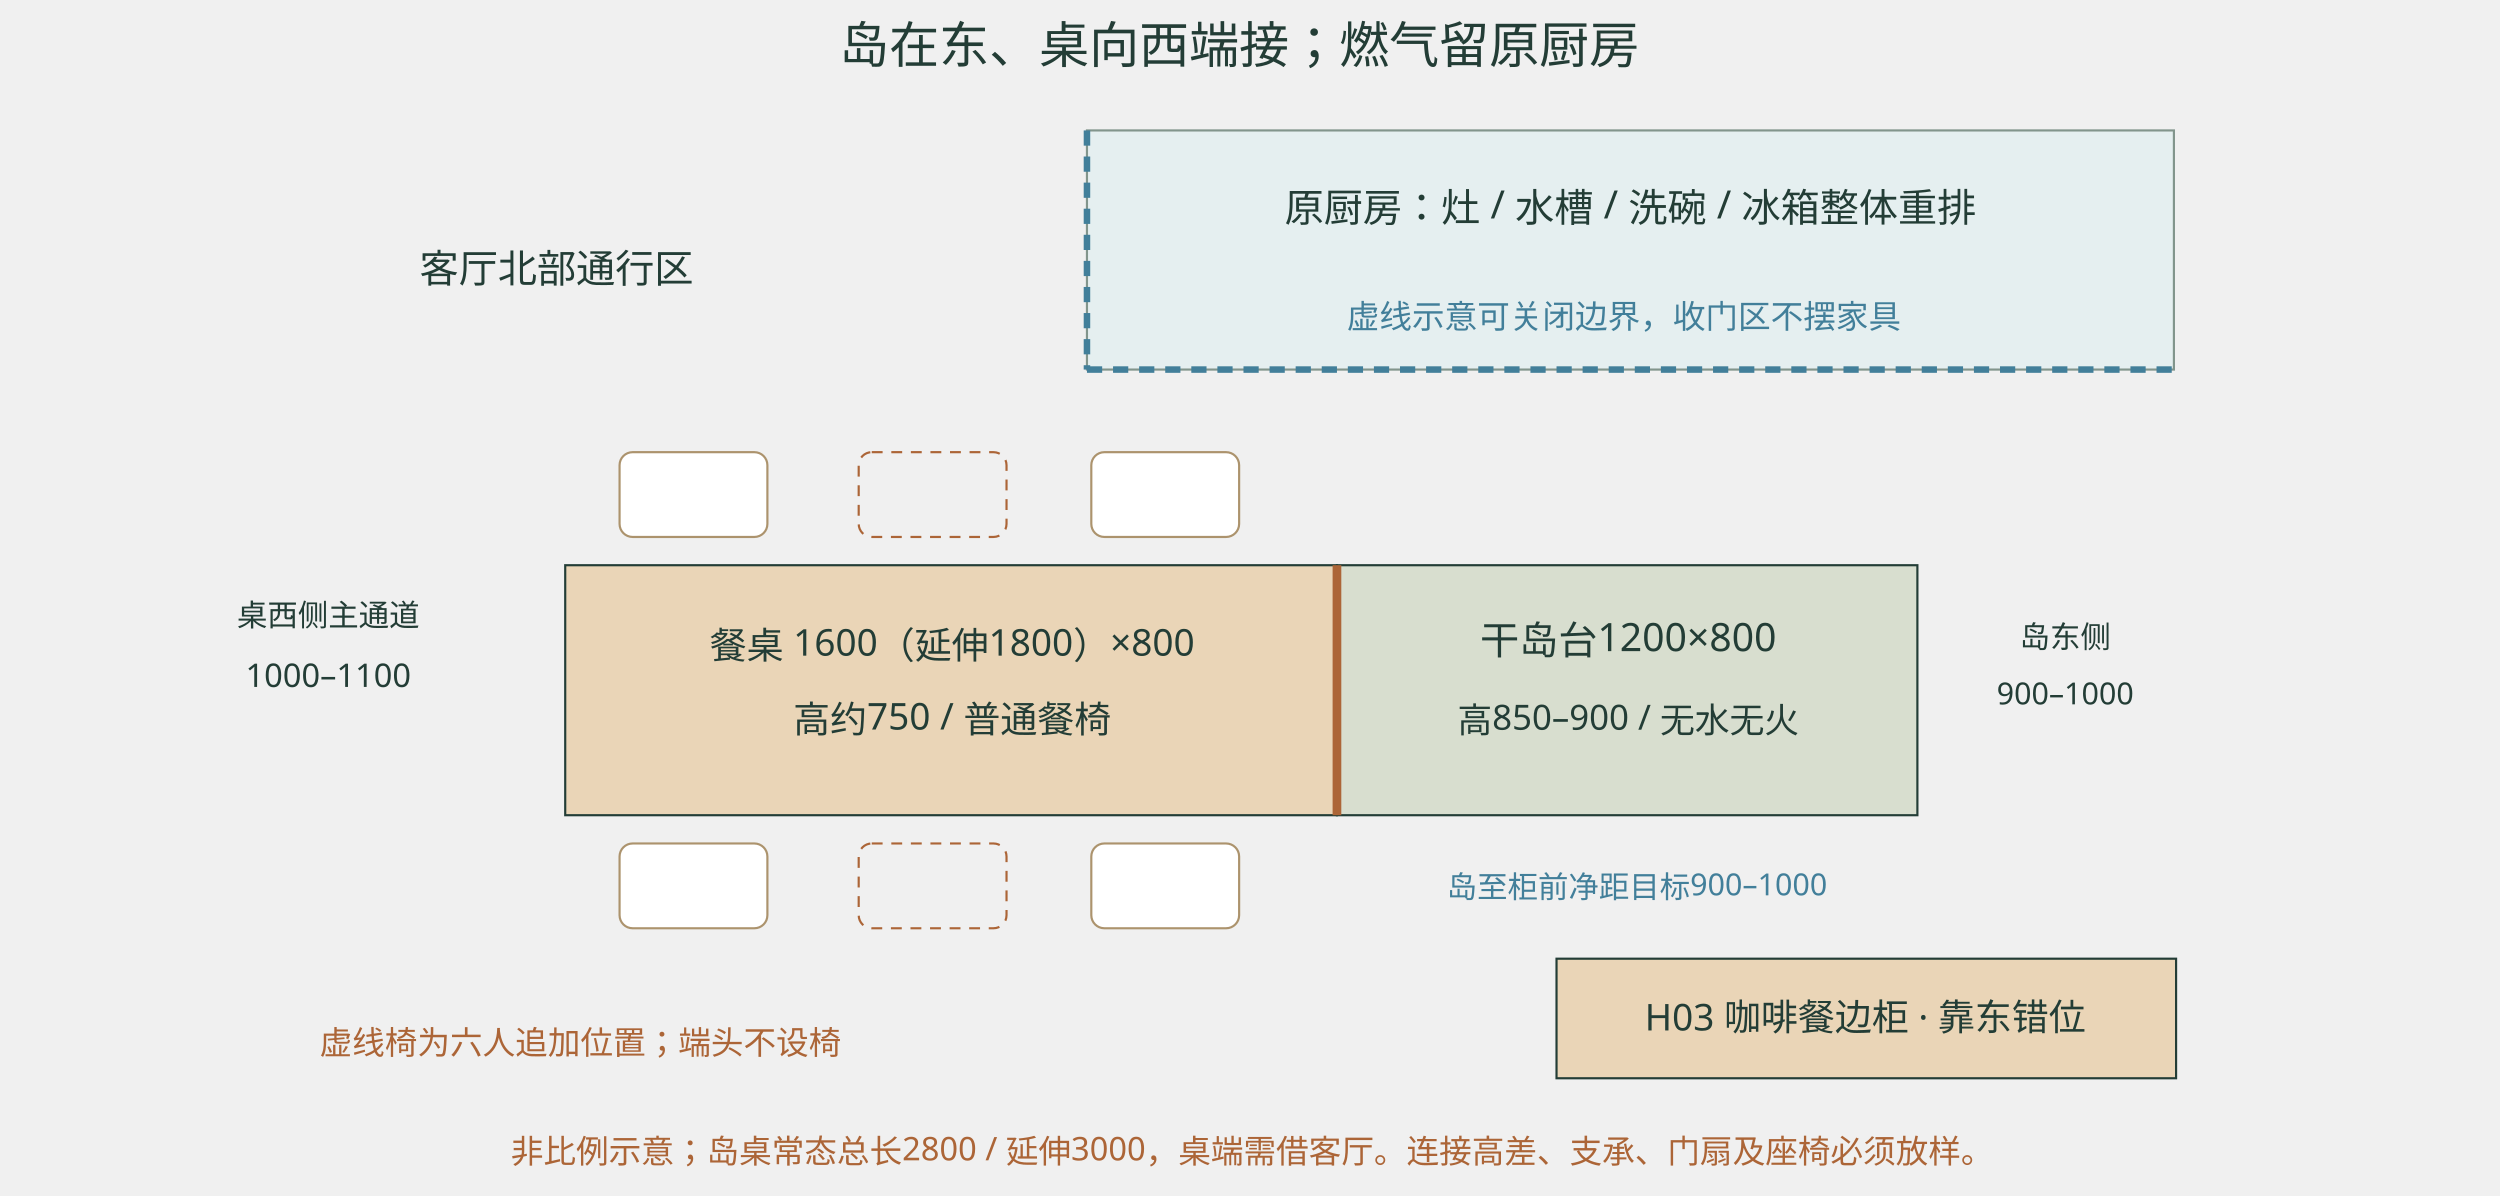
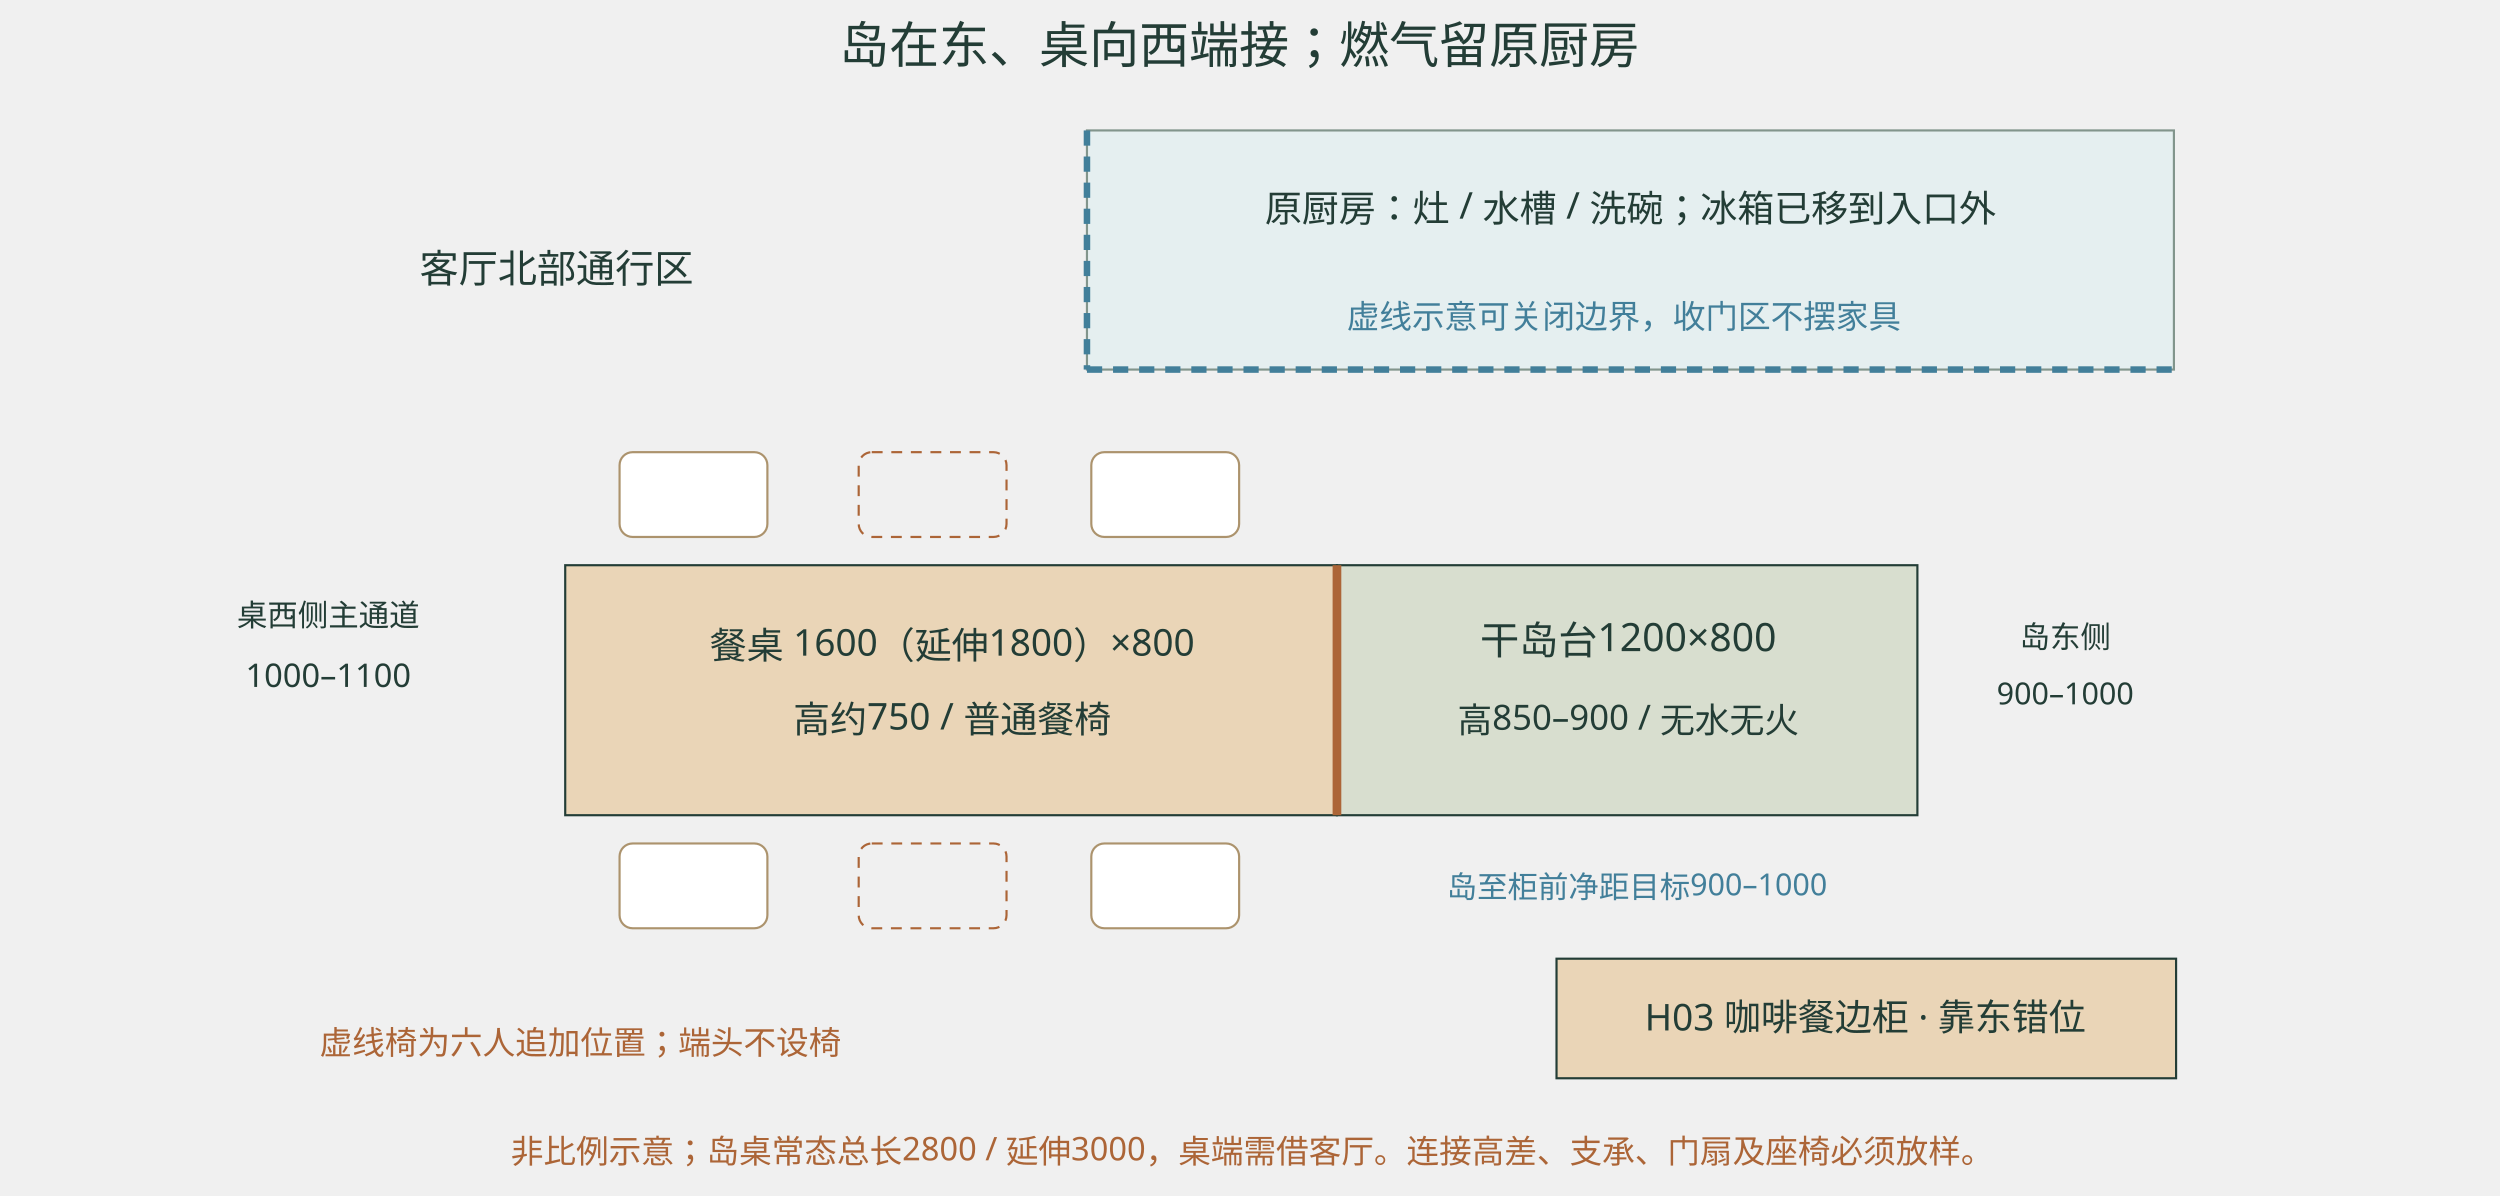
<svg xmlns="http://www.w3.org/2000/svg" viewBox="0 0 1150 550" role="img" aria-label="岛桌相连与厨房门关闭边界概念">
  <g font-family="Microsoft YaHei, sans-serif">
    <text x="570" y="29" font-size="23" fill="#233d36" text-anchor="middle">岛在东、桌向西端接；燃气留原厨房</text>
    <rect x="500" y="60" width="500" height="110" rx="0" fill="#e5eff0" stroke="#82958c" />
-     <text x="750" y="102" font-size="18" fill="#233d36" text-anchor="middle">原厨房：灶 / 水槽 / 洗碗 / 冰箱整体重排</text>
+     <text x="750" y="102" font-size="17" fill="#233d36" text-anchor="middle">原厨房：灶 / 水槽 / 洗碗；冰箱已移到入口外</text>
    <line x1="500" y1="60" x2="500" y2="170" stroke="#427f9a" stroke-width="3" stroke-dasharray="7 5" />
    <line x1="500" y1="170" x2="1000" y2="170" stroke="#427f9a" stroke-width="3" stroke-dasharray="7 5" />
    <text x="747" y="151" font-size="15" fill="#427f9a" text-anchor="middle">虚线示意可关闭边界，收门区不摆家具</text>
    <text x="256" y="130" font-size="18" fill="#233d36" text-anchor="middle">客厅北部通行区</text>
    <rect x="260" y="260" width="355" height="115" rx="0" fill="#ead5b7" stroke="#233d36" />
    <rect x="615" y="260" width="267" height="115" rx="0" fill="#d8decf" stroke="#233d36" />
    <text x="438" y="303" font-size="17" fill="#233d36" text-anchor="middle">餐桌 1600（延伸1800）×800</text>
    <text x="438" y="337" font-size="17" fill="#233d36" text-anchor="middle">高约750 / 普通餐椅</text>
    <text x="749" y="301" font-size="18" fill="#233d36" text-anchor="middle">干岛台1200×800</text>
    <text x="749" y="337" font-size="16" fill="#233d36" text-anchor="middle">高850–900 / 无水无火</text>
    <line x1="615" y1="260" x2="615" y2="375" stroke="#ac6537" stroke-width="4" stroke-dasharray="" />
    <rect x="285" y="208" width="68" height="39" rx="6" fill="#fff" stroke="#ac936d" />
    <rect x="285" y="388" width="68" height="39" rx="6" fill="#fff" stroke="#ac936d" />
    <rect x="502" y="208" width="68" height="39" rx="6" fill="#fff" stroke="#ac936d" />
    <rect x="502" y="388" width="68" height="39" rx="6" fill="#fff" stroke="#ac936d" />
    <rect x="395" y="208" width="68" height="39" rx="6" fill="none" stroke="#ac6537" stroke-dasharray="5 4" />
    <rect x="395" y="388" width="68" height="39" rx="6" fill="none" stroke="#ac6537" stroke-dasharray="5 4" />
    <rect x="716" y="441" width="285" height="55" rx="0" fill="#ead5b7" stroke="#233d36" />
    <text x="858" y="474" font-size="17" fill="#233d36" text-anchor="middle">H03 咖啡餐边柜 · 靠东错位</text>
    <text x="753" y="413" font-size="14" fill="#427f9a" text-anchor="middle">岛至柜前净距目标900–1000</text>
    <text x="950" y="298" font-size="14" fill="#233d36" text-anchor="middle">岛东侧</text>
    <text x="950" y="324" font-size="14" fill="#233d36" text-anchor="middle">900–1000</text>
    <text x="151" y="288" font-size="14" fill="#233d36" text-anchor="middle">桌西侧主通道</text>
    <text x="151" y="316" font-size="15" fill="#233d36" text-anchor="middle">1000–1100</text>
    <text x="267" y="485" font-size="15" fill="#ac6537" text-anchor="middle">虚线椅为六人追加位置；端头不设椅</text>
    <text x="576" y="535" font-size="15" fill="#ac6537" text-anchor="middle">非比例示意；岛桌常态总长2800 / 延伸3000，桌端需借客厅。连接高差、支承、门扇及座椅必须放样。</text>
  </g>
</svg>
